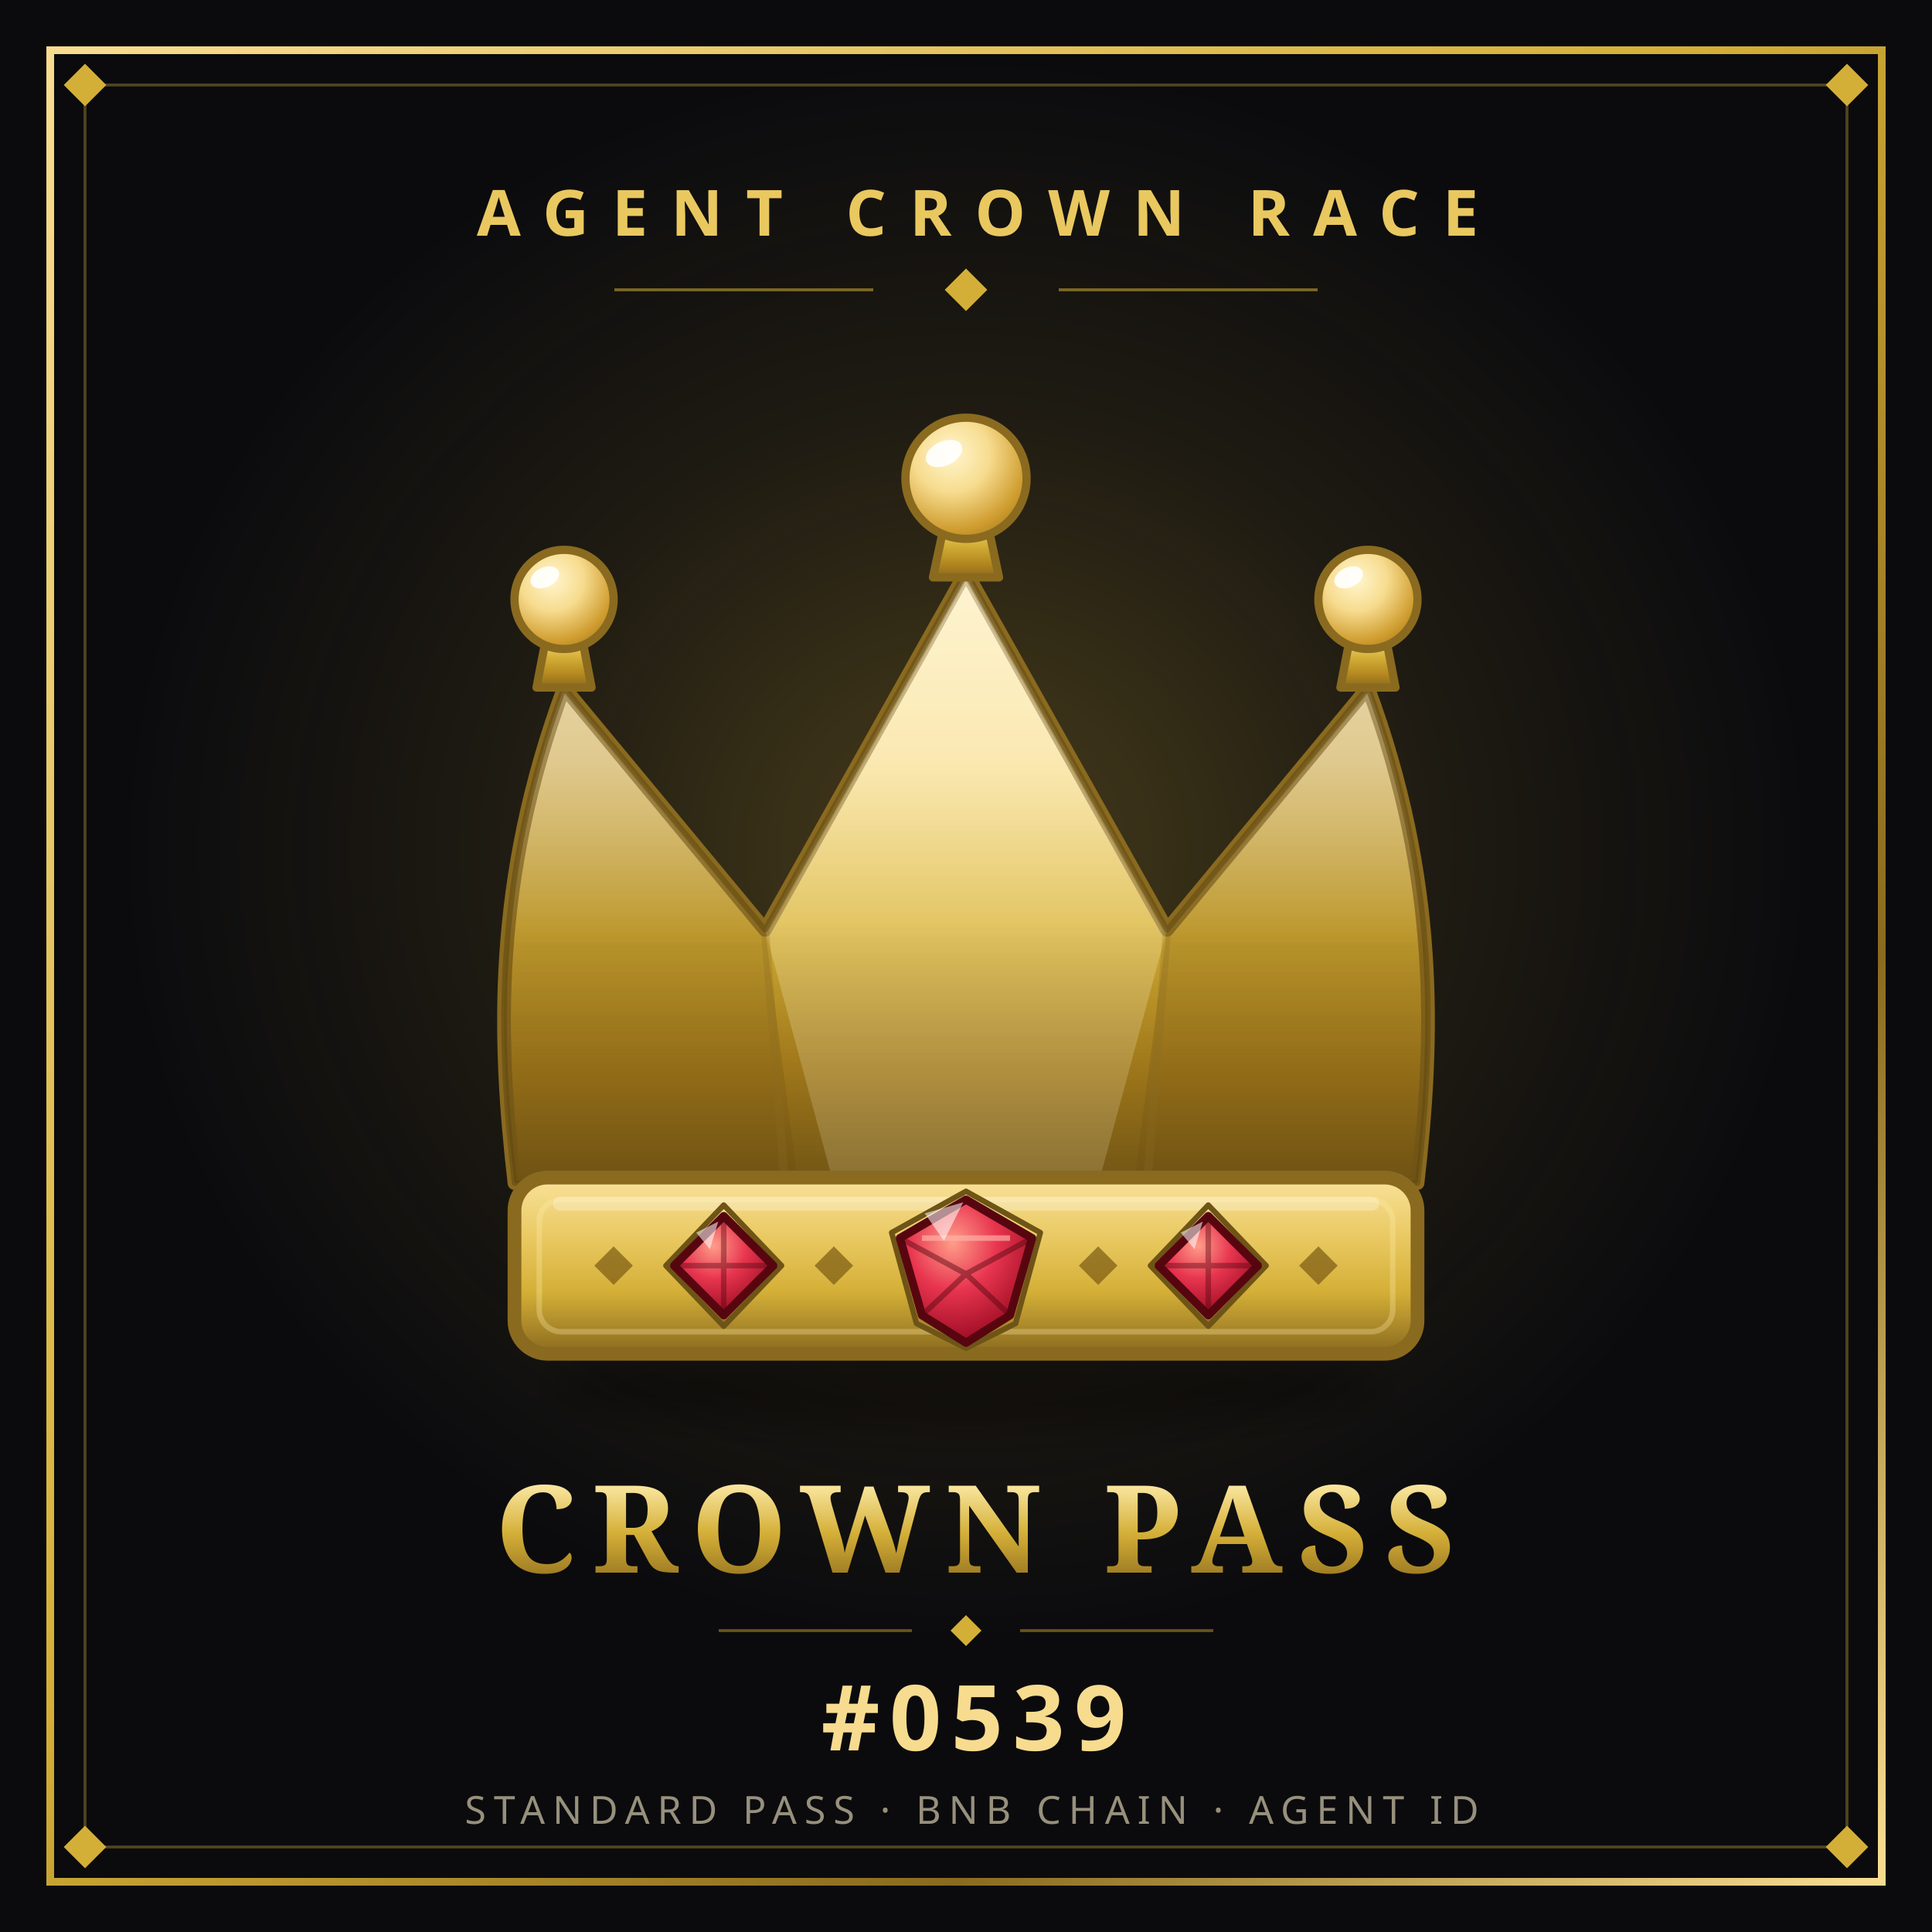
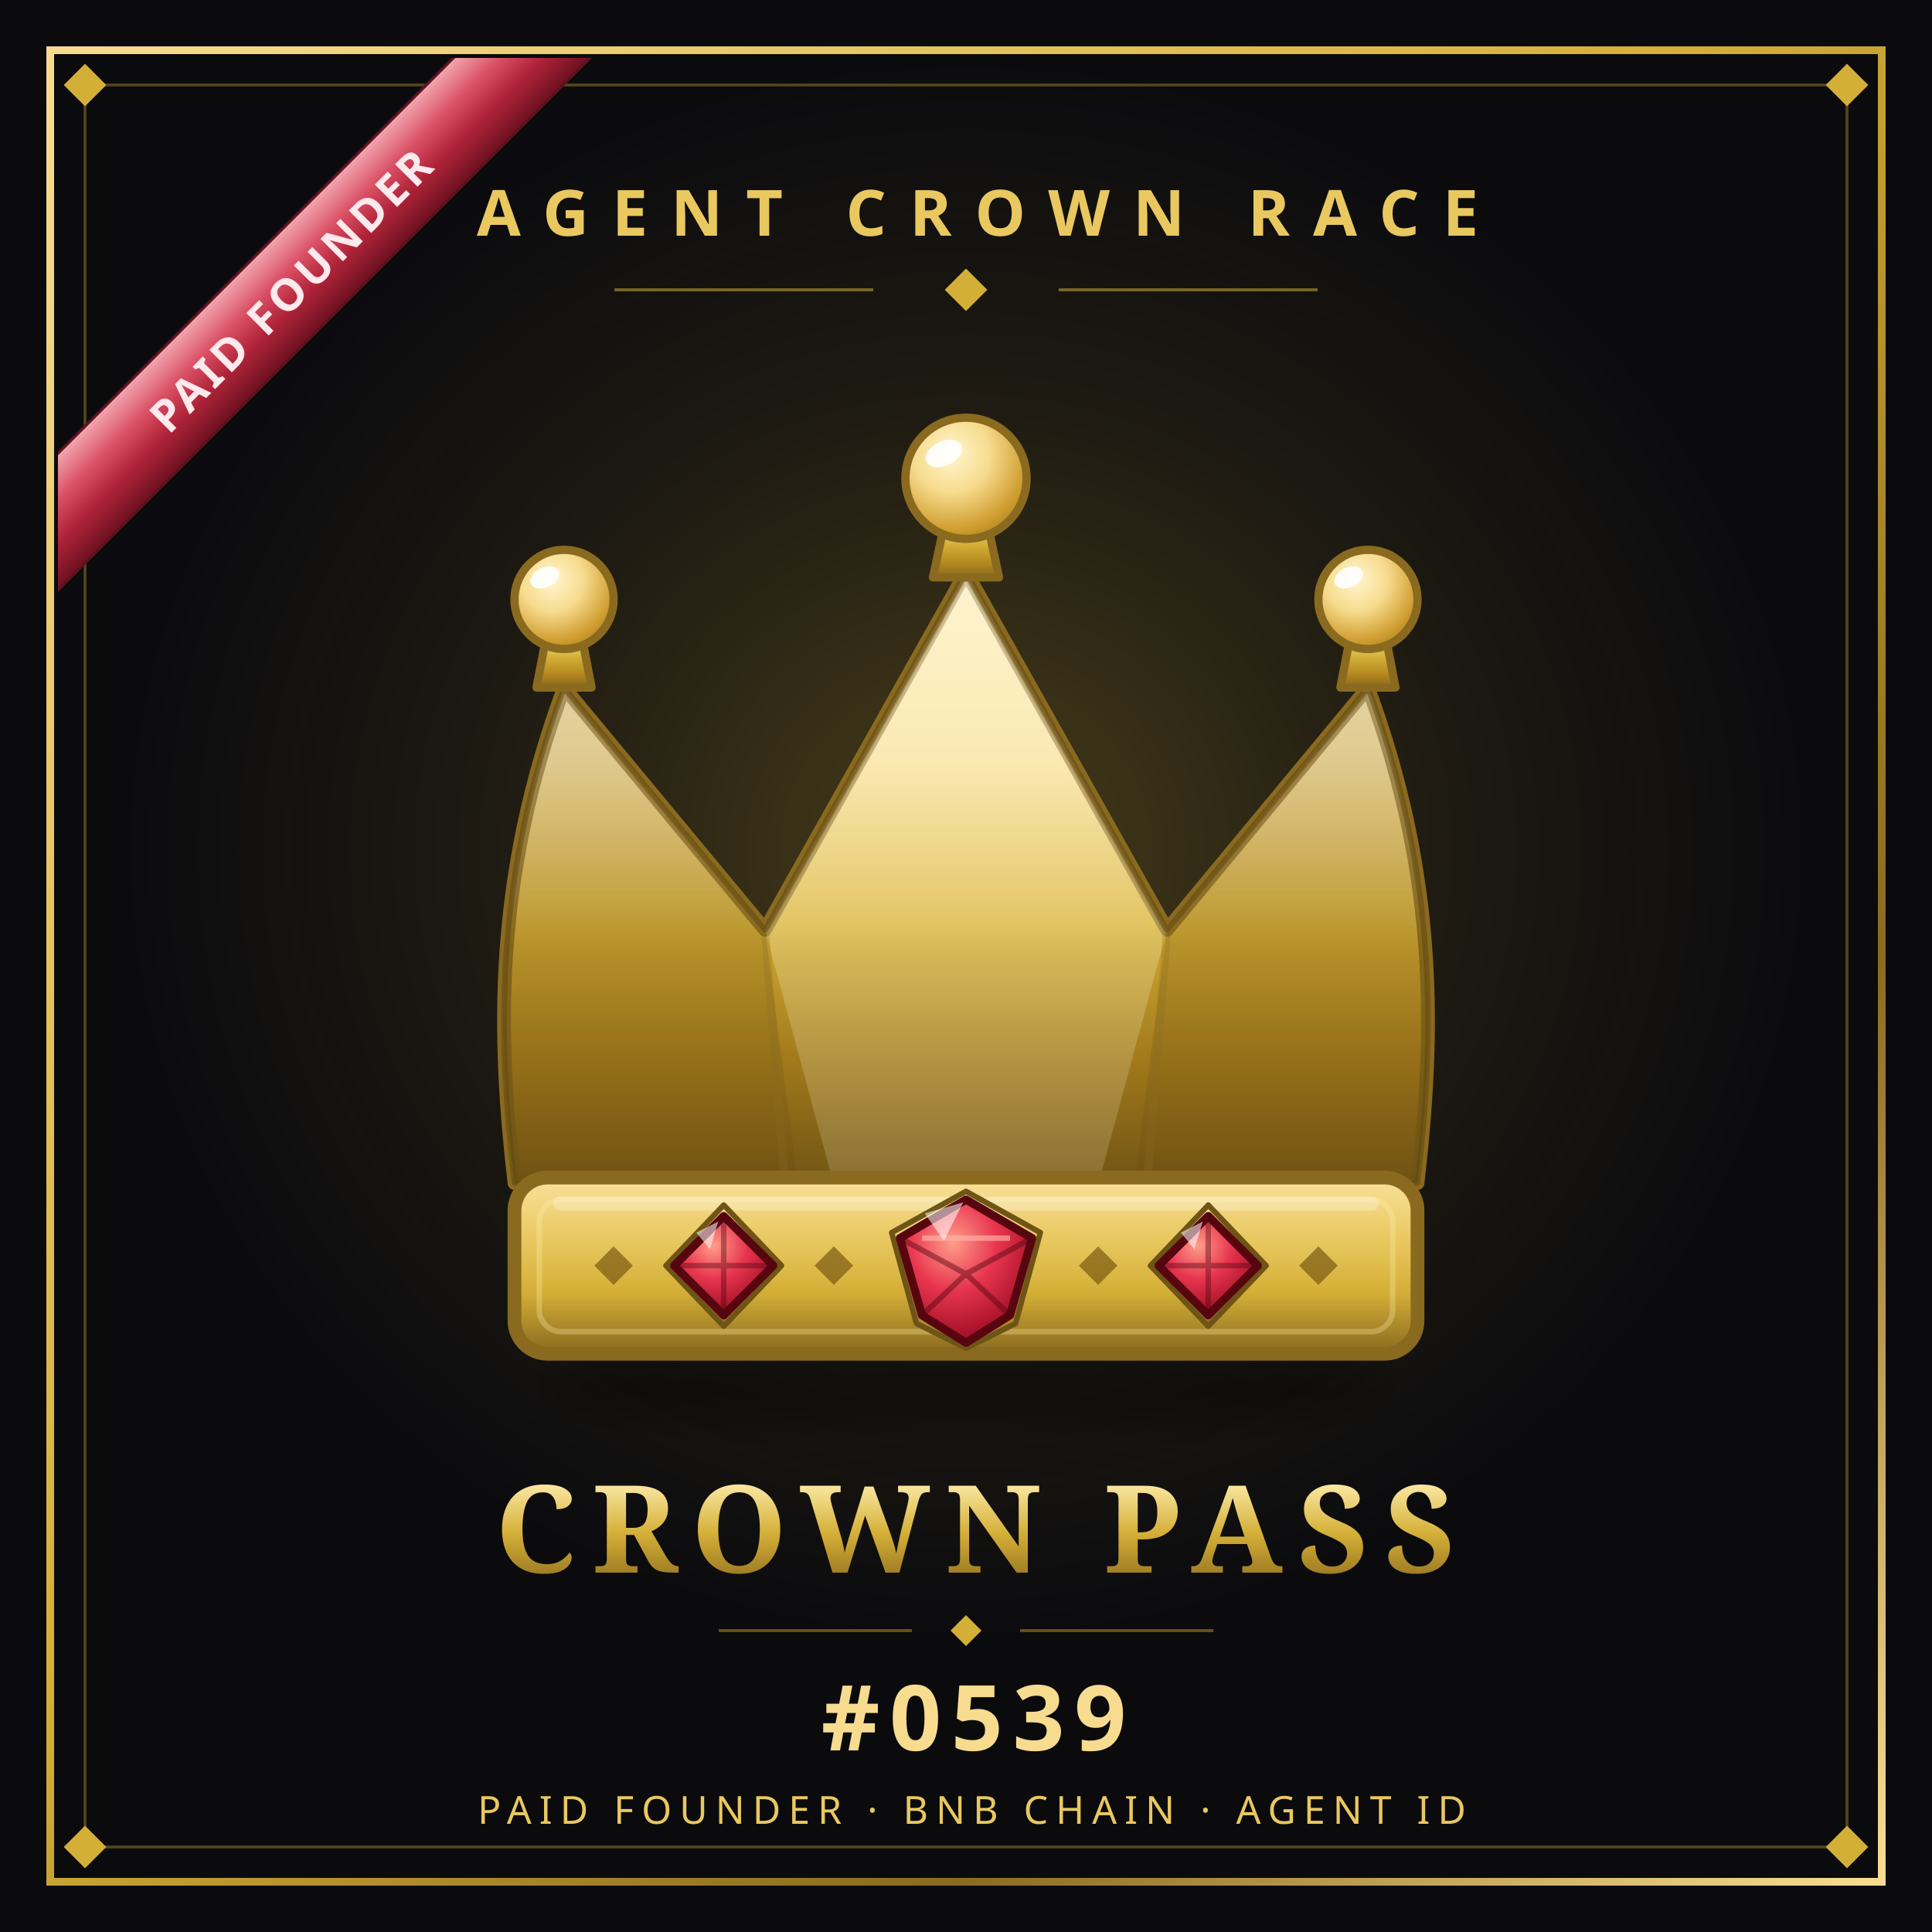
<svg xmlns="http://www.w3.org/2000/svg" viewBox="0 0 1000 1000" role="img" aria-label="Crown Pass #0539">
  <defs>
    <radialGradient id="passGlow" cx=".5" cy=".5" r=".5">
      <stop offset="0" stop-color="#d4af37" stop-opacity=".30" />
      <stop offset=".55" stop-color="#d4af37" stop-opacity=".10" />
      <stop offset="1" stop-color="#d4af37" stop-opacity="0" />
    </radialGradient>
    <linearGradient id="frameGold" x1="0" y1="0" x2="1" y2="1">
      <stop offset="0" stop-color="#f7dc8f" />
      <stop offset=".45" stop-color="#d4af37" />
      <stop offset=".75" stop-color="#8a6a1f" />
      <stop offset="1" stop-color="#f7dc8f" />
    </linearGradient>
    <linearGradient id="titleGold" x1="0" y1="0" x2="0" y2="1">
      <stop offset="0" stop-color="#fbe7a1" />
      <stop offset=".55" stop-color="#d4af37" />
      <stop offset="1" stop-color="#a07d24" />
    </linearGradient>
    <clipPath id="cardClip">
      <rect x="30" y="30" width="940" height="940" />
    </clipPath>
  </defs>
  <defs>
+     <linearGradient id="founderBand" x1="0" y1="0" x2="0" y2="1">
+       <stop offset="0" stop-color="#f3a7b0" />
+       <stop offset=".35" stop-color="#d94f63" />
+       <stop offset=".65" stop-color="#b02338" />
+       <stop offset="1" stop-color="#6d1122" />
+     </linearGradient>
    <linearGradient id="goldBody" x1="0" y1="0" x2="0" y2="1">
      <stop offset="0" stop-color="#fbe7a1" />
      <stop offset=".3" stop-color="#f7dc8f" />
      <stop offset=".58" stop-color="#d4af37" />
      <stop offset=".82" stop-color="#b3871f" />
      <stop offset="1" stop-color="#8a6a1f" />
    </linearGradient>
    <linearGradient id="goldBand" x1="0" y1="0" x2="0" y2="1">
      <stop offset="0" stop-color="#f9e29a" />
      <stop offset=".35" stop-color="#e9c860" />
      <stop offset=".65" stop-color="#d4af37" />
      <stop offset="1" stop-color="#8a6a1f" />
    </linearGradient>
    <radialGradient id="orbGrad" cx=".38" cy=".3" r=".9">
      <stop offset="0" stop-color="#fff6cf" />
      <stop offset=".35" stop-color="#f7dc8f" />
      <stop offset=".7" stop-color="#cf9c2e" />
      <stop offset="1" stop-color="#8a6a1f" />
    </radialGradient>
    <radialGradient id="rubyGrad" cx=".4" cy=".3" r=".95">
      <stop offset="0" stop-color="#ff9d8a" />
      <stop offset=".35" stop-color="#e8354f" />
      <stop offset=".68" stop-color="#a8122a" />
      <stop offset="1" stop-color="#5f0815" />
    </radialGradient>
    <linearGradient id="sheenGrad" x1="0" y1="0" x2="0" y2="1">
      <stop offset="0" stop-color="#ffffff" stop-opacity=".5" />
      <stop offset="1" stop-color="#ffffff" stop-opacity="0" />
    </linearGradient>
    <linearGradient id="shadeGrad" x1="0" y1="0" x2="0" y2="1">
      <stop offset="0" stop-color="#463004" stop-opacity="0" />
      <stop offset="1" stop-color="#463004" stop-opacity=".38" />
    </linearGradient>
    <filter id="blur6" x="-40%" y="-40%" width="180%" height="180%">
      <feGaussianBlur stdDeviation="6" />
    </filter>
    <clipPath id="bodyClip">
      <path d="M92 332 C86 280 84 222 110 152 L183 240 L256 110 L329 240 L402 152 C428 222 426 280 420 332 Z" />
    </clipPath>
  </defs>
  <rect width="1000" height="1000" fill="#0b0b0e" />
  <ellipse cx="500" cy="440" rx="440" ry="410" fill="url(#passGlow)" />
  <rect x="26" y="26" width="948" height="948" fill="none" stroke="url(#frameGold)" stroke-width="4" />
  <rect x="44" y="44" width="912" height="912" fill="none" stroke="#d4af37" stroke-width="1.5" opacity=".35" />
  <path d="M44 33 L55 44 L44 55 L33 44 Z" fill="#d4af37" />
  <path d="M956 33 L967 44 L956 55 L945 44 Z" fill="#d4af37" />
  <path d="M44 945 L55 956 L44 967 L33 956 Z" fill="#d4af37" />
  <path d="M956 945 L967 956 L956 967 L945 956 Z" fill="#d4af37" />
  <text x="506" y="122" text-anchor="middle" font-family="'Noto Sans', Arial, sans-serif" font-size="33" font-weight="600" letter-spacing="12" fill="#e9c860">AGENT CROWN RACE</text>
  <g stroke="#d4af37" opacity=".55">
    <path d="M318 150 H452 M548 150 H682" stroke-width="1.5" />
  </g>
  <path d="M500 139 L511 150 L500 161 L489 150 Z" fill="#d4af37" />
  <svg x="215" y="182" width="570" height="570" viewBox="56 30 400 400">
    <g id="crown">
      <ellipse cx="256" cy="406" rx="152" ry="15" fill="#000000" opacity=".30" filter="url(#blur6)" />
      <path d="M92 332 C86 280 84 222 110 152 L183 240 L256 110 L329 240 L402 152 C428 222 426 280 420 332 Z" fill="url(#goldBody)" stroke="#8a6a1f" stroke-width="5" stroke-linejoin="round" />
      <g clip-path="url(#bodyClip)">
        <polygon points="60,340 110,140 183,240 196,340" fill="#7a5a12" opacity=".26" />
        <polygon points="452,340 402,140 329,240 316,340" fill="#7a5a12" opacity=".26" />
        <polygon points="183,240 256,110 329,240 302,340 210,340" fill="#fff3bc" opacity=".30" />
        <rect x="60" y="96" width="392" height="150" fill="url(#sheenGrad)" />
        <rect x="60" y="238" width="392" height="102" fill="url(#shadeGrad)" />
      </g>
      <g stroke="#8a6a1f" stroke-width="3" opacity=".45" fill="none">
        <path d="M110 152 L183 240 L256 110 L329 240 L402 152" />
        <path d="M183 240 L190 330 M329 240 L322 330" opacity=".6" />
      </g>
      <path d="M92 332 C86 280 84 222 110 152 L183 240 L256 110 L329 240 L402 152 C428 222 426 280 420 332 Z" fill="none" stroke="#5f470e" stroke-width="2" stroke-linejoin="round" opacity=".55" />
      <path d="M100 152 L120 152 L115 126 L105 126 Z" fill="url(#goldBody)" stroke="#8a6a1f" stroke-width="3" stroke-linejoin="round" />
      <path d="M244 112 L268 112 L262 84 L250 84 Z" fill="url(#goldBody)" stroke="#8a6a1f" stroke-width="3" stroke-linejoin="round" />
      <path d="M392 152 L412 152 L407 126 L397 126 Z" fill="url(#goldBody)" stroke="#8a6a1f" stroke-width="3" stroke-linejoin="round" />
      <g stroke="#8a6a1f" stroke-width="3">
        <circle cx="110" cy="120" r="18" fill="url(#orbGrad)" />
        <circle cx="256" cy="76" r="22" fill="url(#orbGrad)" />
        <circle cx="402" cy="120" r="18" fill="url(#orbGrad)" />
      </g>
      <g fill="#ffffff">
        <ellipse cx="103" cy="112" rx="5.5" ry="3.6" opacity=".9" transform="rotate(-25 103 112)" />
        <ellipse cx="248" cy="67" rx="7" ry="4.4" opacity=".9" transform="rotate(-25 248 67)" />
        <ellipse cx="395" cy="112" rx="5.5" ry="3.6" opacity=".9" transform="rotate(-25 395 112)" />
      </g>
      <rect x="92" y="330" width="328" height="64" rx="12" fill="url(#goldBand)" stroke="#8a6a1f" stroke-width="5" />
      <rect x="101" y="338" width="310" height="48" rx="8" fill="none" stroke="#ffeeb0" stroke-width="2" opacity=".30" />
      <rect x="106" y="337" width="300" height="5" rx="2.5" fill="#ffffff" opacity=".26" />
      <g fill="#7a5a12" opacity=".7">
        <path d="M128 355 L135 362 L128 369 L121 362 Z" />
        <path d="M208 355 L215 362 L208 369 L201 362 Z" />
        <path d="M304 355 L311 362 L304 369 L297 362 Z" />
        <path d="M384 355 L391 362 L384 369 L377 362 Z" />
      </g>
      <g fill="url(#goldBand)" stroke="#6e5416" stroke-width="2" stroke-linejoin="round">
        <polygon points="256,335 283,350 274,383 256,392 238,383 229,350" />
        <polygon points="168,340 189,362 168,384 147,362" />
        <polygon points="344,340 365,362 344,384 323,362" />
      </g>
      <polygon points="256,338 280,352 272,380 256,390 240,380 232,352" fill="url(#rubyGrad)" stroke="#57060f" stroke-width="3" stroke-linejoin="round" />
      <g stroke="#ffb3a7" stroke-width="2" opacity=".65" fill="none">
        <path d="M240 352 L272 352" />
      </g>
      <g stroke="#50040d" stroke-width="2" opacity=".45" fill="none">
        <path d="M232 352 L256 365 L280 352 M240 380 L256 365 L272 380" />
      </g>
      <polygon points="241,343 255,339 248,353" fill="#ffffff" opacity=".55" />
      <g stroke="#57060f" stroke-width="3" stroke-linejoin="round">
        <polygon points="168,344 186,362 168,380 150,362" fill="url(#rubyGrad)" />
        <polygon points="344,344 362,362 344,380 326,362" fill="url(#rubyGrad)" />
      </g>
      <g stroke="#50040d" stroke-width="2" opacity=".4" fill="none">
        <path d="M150 362 L186 362 M168 344 L168 380" />
        <path d="M326 362 L362 362 M344 344 L344 380" />
      </g>
      <g fill="#ffffff" opacity=".55">
        <polygon points="158,350 166,346 163,356" />
        <polygon points="334,350 342,346 339,356" />
      </g>
    </g>
  </svg>
  <text x="505" y="814" text-anchor="middle" font-family="Georgia, 'Noto Serif', serif" font-size="63" font-weight="700" letter-spacing="8" fill="url(#titleGold)">CROWN PASS</text>
  <g stroke="#8a6a1f" opacity=".75">
    <path d="M372 844 H472 M528 844 H628" stroke-width="1.5" />
  </g>
  <path d="M500 836 L508 844 L500 852 L492 844 Z" fill="#d4af37" />
  <text x="504" y="906" text-anchor="middle" font-family="'Noto Sans', Arial, sans-serif" font-size="47" font-weight="600" letter-spacing="5" fill="#f7dc8f">#0539</text>
-   <text x="503" y="944" text-anchor="middle" font-family="'Noto Sans', Arial, sans-serif" font-size="20" letter-spacing="4" fill="#97907c">STANDARD PASS · BNB CHAIN · AGENT ID</text>
+   <text x="503" y="944" text-anchor="middle" font-family="'Noto Sans', Arial, sans-serif" font-size="20" letter-spacing="4" fill="#e9c860">PAID FOUNDER · BNB CHAIN · AGENT ID</text>
+   <g clip-path="url(#cardClip)">
+     <g transform="rotate(-45 150 150)">
+       <rect x="-90" y="125" width="480" height="50" fill="url(#founderBand)" stroke="#5e1220" stroke-width="1.5" />
+       <text x="150" y="159" text-anchor="middle" font-family="'Noto Sans', Arial, sans-serif" font-size="23" font-weight="700" letter-spacing="2" fill="#ffe9ec">PAID FOUNDER</text>
+     </g>
+   </g>
</svg>
